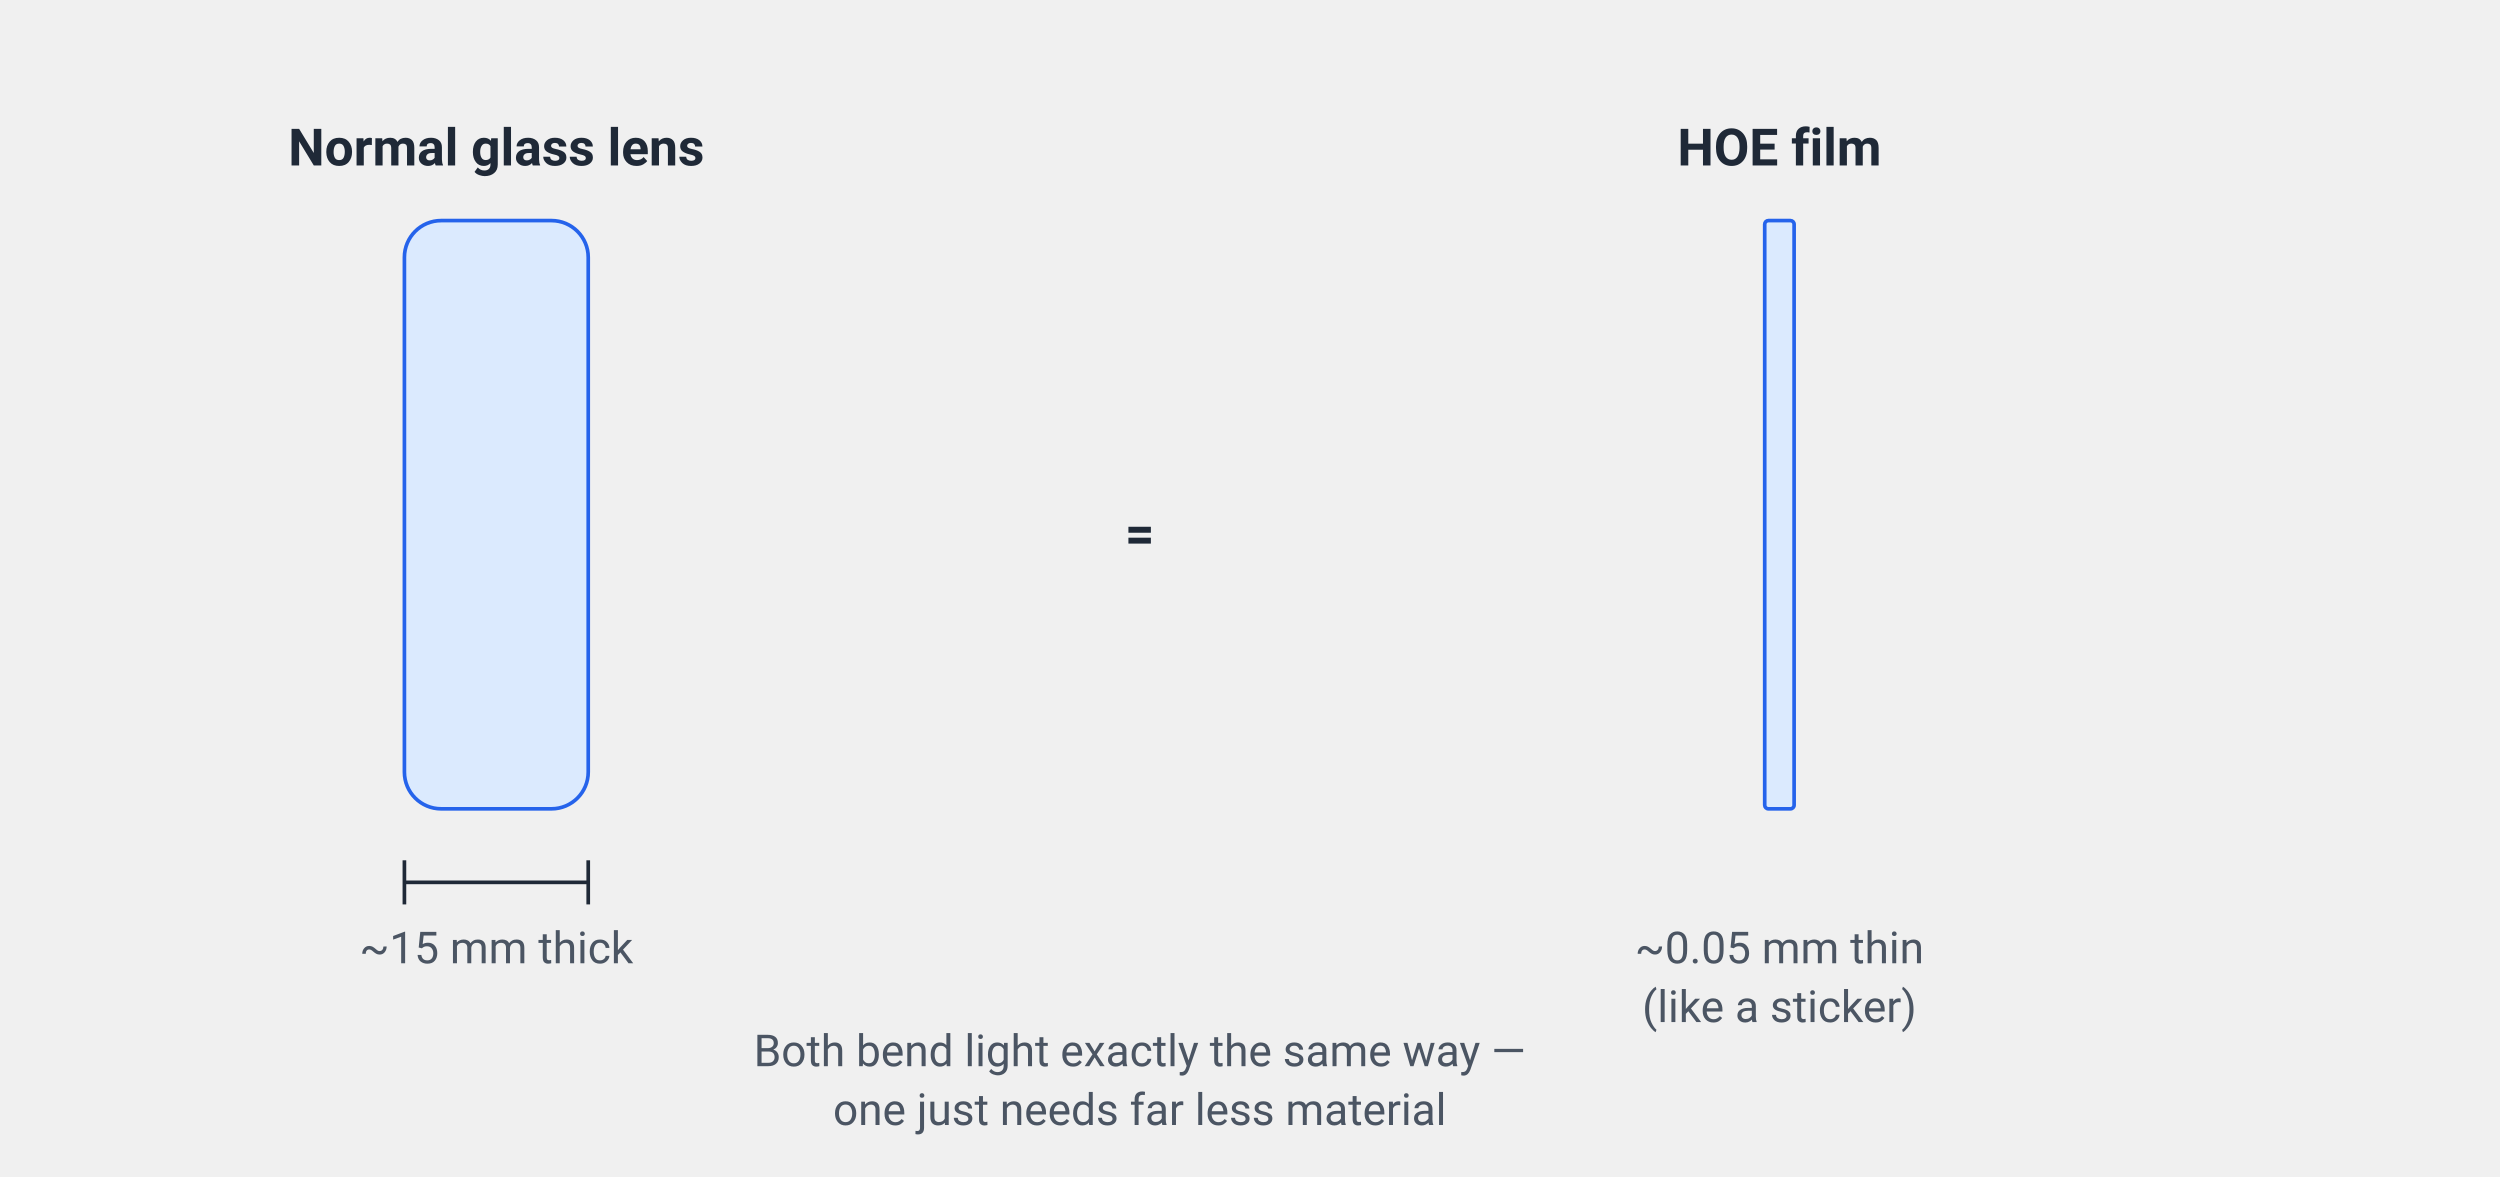
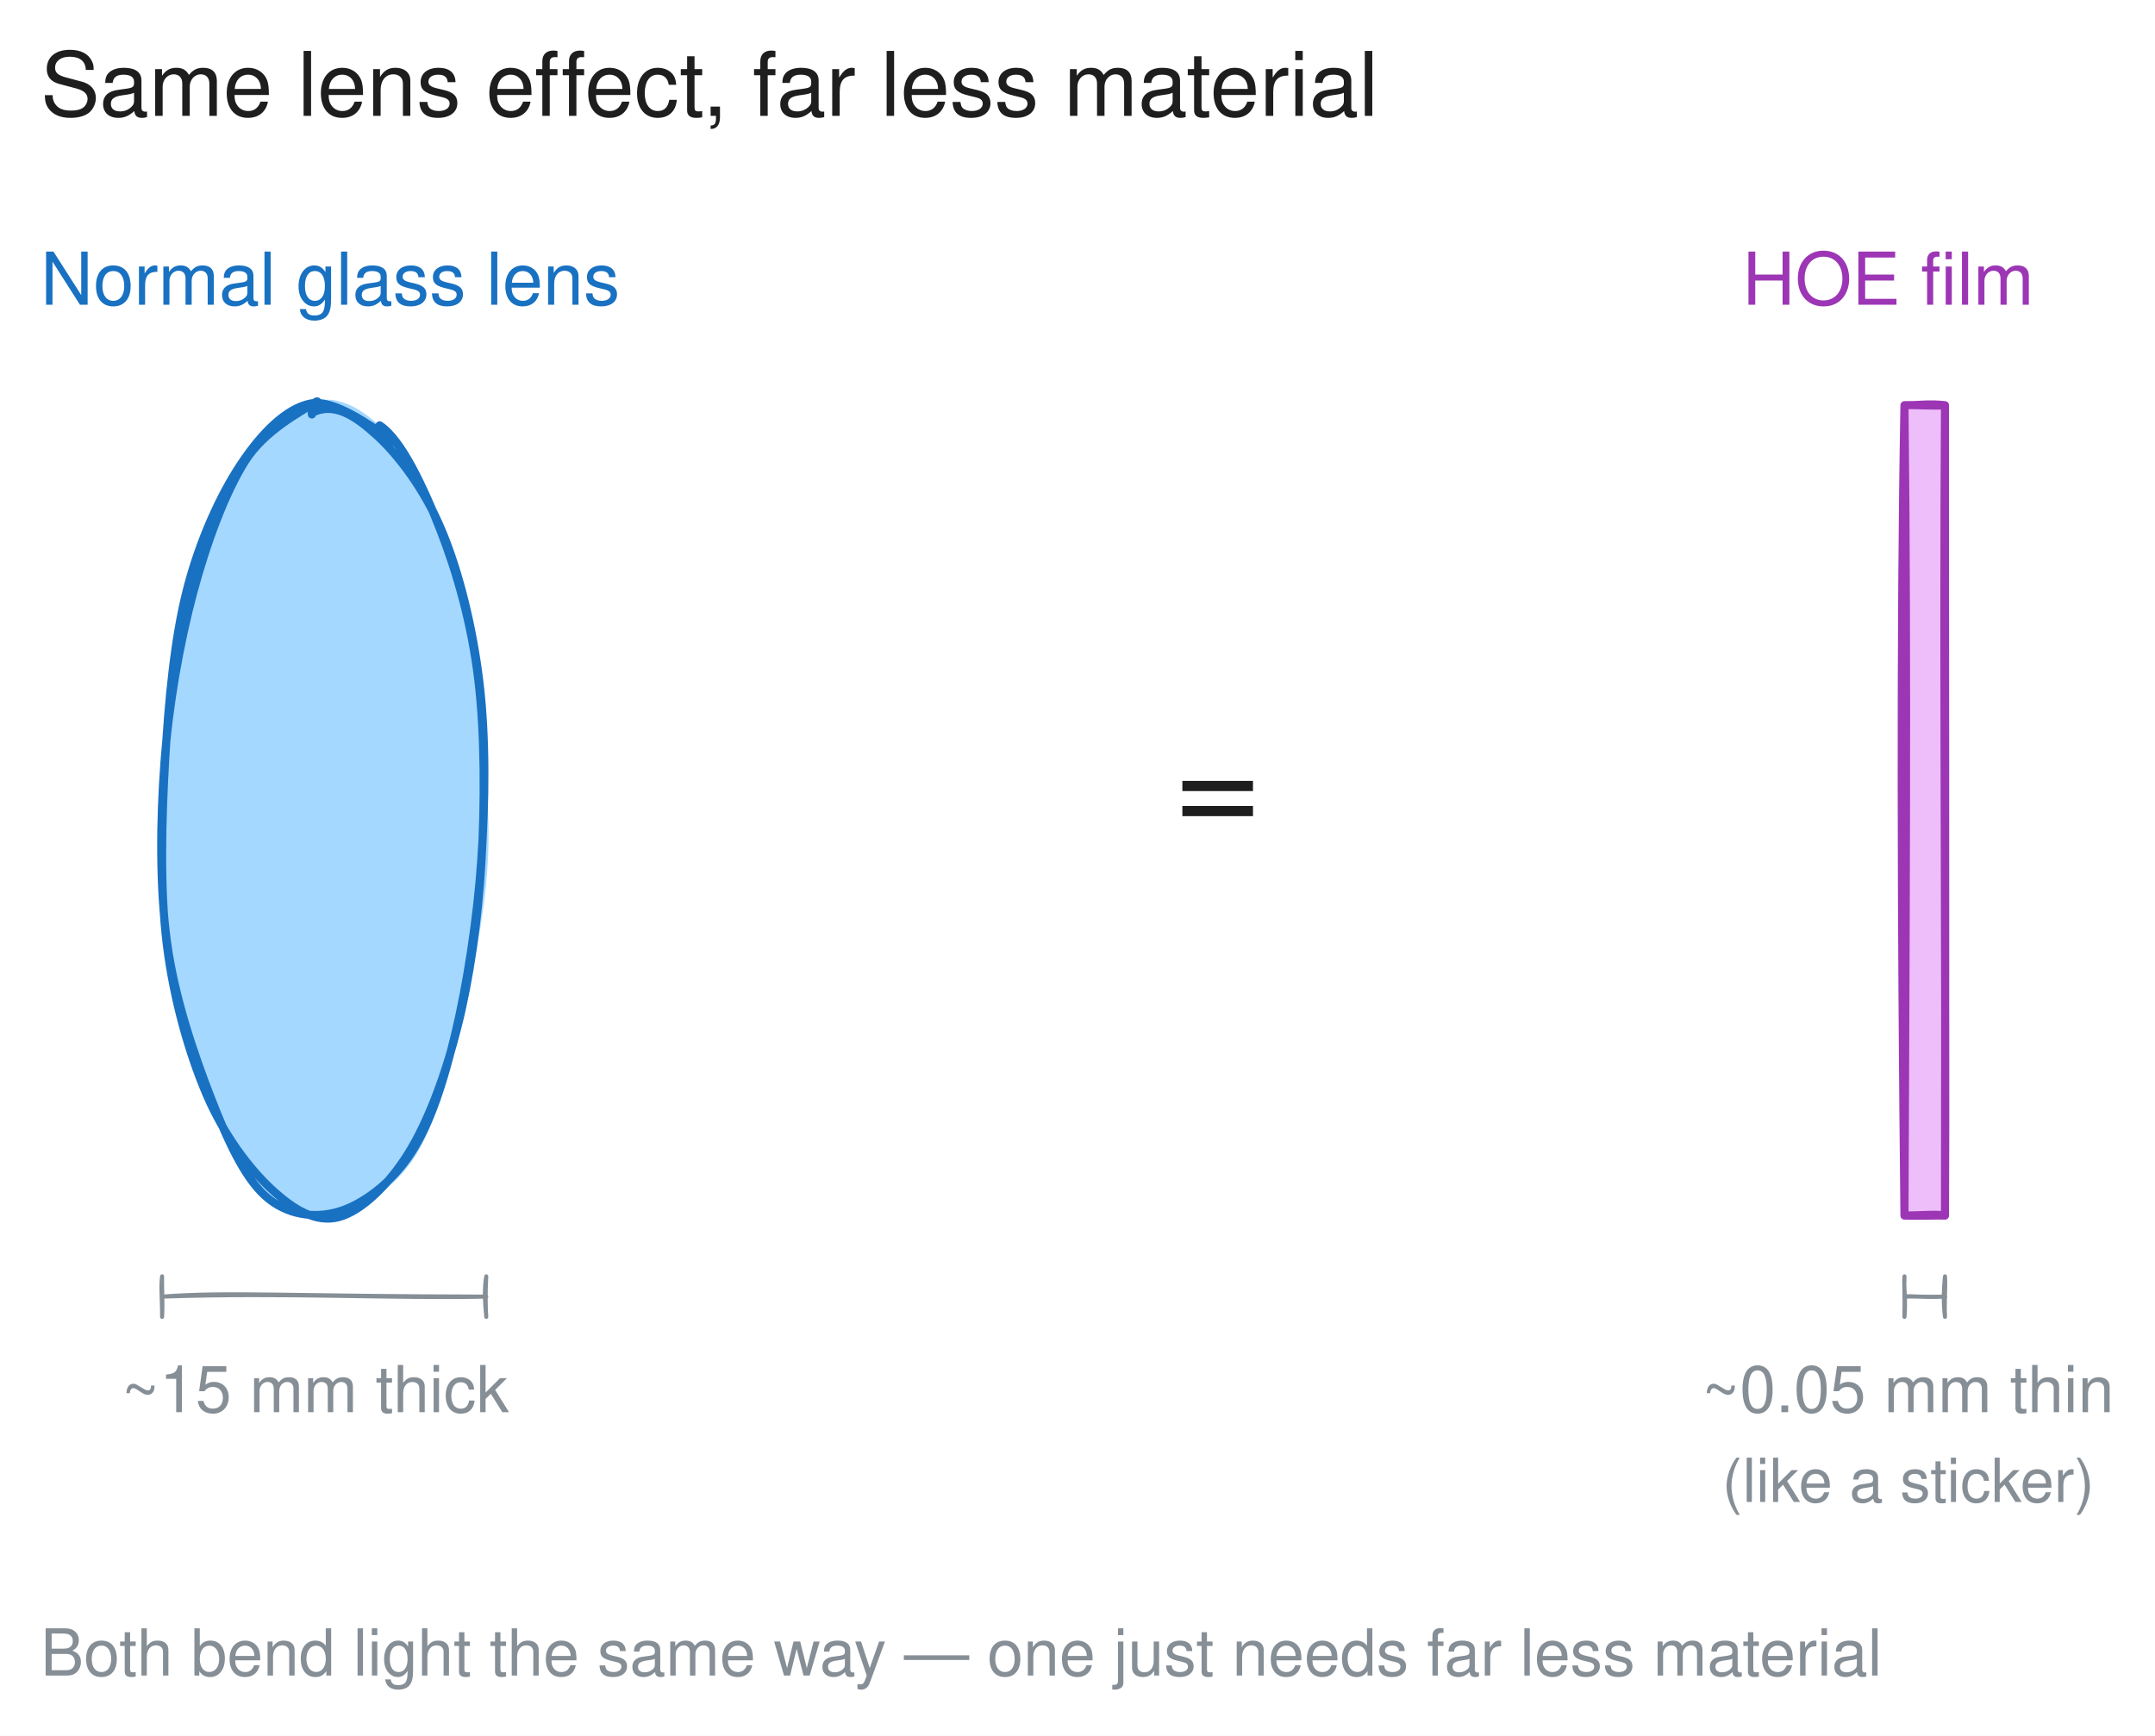
- <svg xmlns="http://www.w3.org/2000/svg" width="100%" viewBox="0 0 680 320" role="img">
-   <style>
- text{font-family:-apple-system,Segoe UI,Roboto,Helvetica,Arial,sans-serif;fill:#1f2937;}
- .th{font-size:14px;font-weight:600;}
- .ts{font-size:12px;fill:#4b5563;}
- </style>
-   <text class="th" x="135" y="45" text-anchor="middle">Normal glass lens</text>
-   <rect x="110" y="60" width="50" height="160" rx="10" fill="#dbeafe" stroke="#2563eb" stroke-width="1" />
-   <line x1="110" y1="240" x2="160" y2="240" stroke="#1f2937" stroke-width="1" />
-   <line x1="110" y1="234" x2="110" y2="246" stroke="#1f2937" stroke-width="1" />
-   <line x1="160" y1="234" x2="160" y2="246" stroke="#1f2937" stroke-width="1" />
-   <text class="ts" x="135" y="262" text-anchor="middle">~15 mm thick</text>
-   <text class="th" x="310" y="150" text-anchor="middle">=</text>
-   <text class="th" x="484" y="45" text-anchor="middle">HOE film</text>
-   <rect x="480" y="60" width="8" height="160" rx="1" fill="#dbeafe" stroke="#2563eb" stroke-width="1" />
-   <text class="ts" x="484" y="262" text-anchor="middle">~0.05 mm thin</text>
-   <text class="ts" x="484" y="278" text-anchor="middle">(like a sticker)</text>
-   <text class="ts" x="310" y="290" text-anchor="middle">Both bend light exactly the same way —</text>
-   <text class="ts" x="310" y="306" text-anchor="middle">one just needs far less material</text>
+ <svg xmlns="http://www.w3.org/2000/svg" version="1.1" viewBox="0 0 531.828 428.4" width="531.828" height="428.4">
+   <defs>
+     <style class="style-fonts">
+       </style>
+   </defs>
+   <rect x="0" y="0" width="531.828" height="428.4" fill="#ffffff" />
+   <g transform="translate(10 10) rotate(0 165.4834 12.65)">
+     <text x="0" y="18.59" font-family="Helvetica, Segoe UI Emoji" font-size="22px" fill="#1e1e1e" text-anchor="start" style="white-space: pre;" direction="ltr" dominant-baseline="alphabetic">Same lens effect, far less material</text>
+   </g>
+   <g transform="translate(10 60) rotate(0 71.52539 10.35)">
+     <text x="0" y="15.21" font-family="Helvetica, Segoe UI Emoji" font-size="18px" fill="#1971c2" text-anchor="start" style="white-space: pre;" direction="ltr" dominant-baseline="alphabetic">Normal glass lens</text>
+   </g>
+   <g stroke-linecap="round" transform="translate(40 100) rotate(0 40 100)">
+     <path d="M35.51 0.12 C40.97 -3.28, 47.45 -0.4, 52.73 4.25 C58.01 8.89, 62.95 17.97, 67.18 28 C71.41 38.02, 76.04 50.93, 78.14 64.4 C80.23 77.88, 80.57 94.38, 79.77 108.85 C78.97 123.32, 76.29 138.81, 73.33 151.23 C70.37 163.66, 66.82 175.35, 62.01 183.41 C57.21 191.47, 50.29 197.6, 44.51 199.58 C38.74 201.55, 32.77 199.75, 27.34 195.25 C21.91 190.75, 16.03 182.81, 11.93 172.6 C7.83 162.39, 4.66 147.78, 2.74 133.99 C0.82 120.19, -0.16 104.02, 0.43 89.82 C1.02 75.62, 3.37 60.94, 6.25 48.77 C9.14 36.6, 12.95 24.79, 17.76 16.8 C22.57 8.8, 31.78 3.39, 35.1 0.8 C38.42 -1.79, 37.41 -0.25, 37.66 1.25 M53.27 4.5 C58.71 7.76, 65.33 19.03, 69.23 29.22 C73.13 39.42, 74.8 52.19, 76.68 65.66 C78.56 79.13, 81.01 95.61, 80.51 110.05 C80.02 124.5, 76.71 139.85, 73.74 152.34 C70.76 164.84, 67.41 177.33, 62.66 185.02 C57.91 192.71, 51.24 196.74, 45.24 198.48 C39.24 200.22, 32.16 200.16, 26.66 195.45 C21.16 190.74, 16.38 180.52, 12.26 170.21 C8.13 159.91, 3.78 146.85, 1.91 133.63 C0.04 120.41, 0.31 105.29, 1.02 90.88 C1.74 76.47, 3.08 59.87, 6.22 47.16 C9.35 34.46, 14.83 22.51, 19.83 14.65 C24.83 6.78, 30.56 1.46, 36.23 -0.03 C41.9 -1.53, 51.14 4.62, 53.87 5.68 C56.6 6.74, 53.09 5.05, 52.62 6.33" stroke="none" stroke-width="0" fill="#a5d8ff" />
+     <path d="M53.69 4.97 C59.19 8.52, 64.64 20.48, 68.69 30.88 C72.74 41.28, 76.31 53.71, 77.99 67.37 C79.68 81.02, 79.64 98.5, 78.81 112.81 C77.97 127.11, 75.97 141.24, 72.97 153.2 C69.97 165.16, 65.69 176.72, 60.79 184.58 C55.89 192.45, 49.22 198.92, 43.58 200.4 C37.94 201.88, 32.4 198.49, 26.96 193.45 C21.53 188.4, 15.28 180.21, 10.98 170.15 C6.68 160.09, 2.86 146.81, 1.16 133.07 C-0.55 119.33, -0.07 102.26, 0.75 87.68 C1.58 73.11, 3 57.79, 6.11 45.61 C9.22 33.43, 14.31 22.27, 19.41 14.6 C24.5 6.92, 30.64 0.71, 36.68 -0.42 C42.71 -1.55, 51.92 5.52, 55.64 7.82 C59.37 10.11, 59.33 11.67, 59 13.38 M36.95 1.93 C42.36 -0.89, 47.59 2.56, 52.95 7.43 C58.31 12.3, 64.89 20.97, 69.12 31.16 C73.36 41.35, 76.73 55.05, 78.34 68.58 C79.95 82.12, 79.77 97.96, 78.77 112.38 C77.77 126.81, 75.24 143.08, 72.35 155.13 C69.45 167.18, 66.2 177.37, 61.39 184.69 C56.58 192.01, 49.46 197.3, 43.47 199.04 C37.48 200.79, 30.71 199.88, 25.46 195.16 C20.21 190.45, 16.01 181.17, 11.98 170.75 C7.94 160.34, 3.14 146.44, 1.24 132.69 C-0.66 118.95, -0.49 102.66, 0.58 88.27 C1.65 73.88, 4.35 58.76, 7.66 46.36 C10.98 33.95, 15.56 21.63, 20.47 13.85 C25.39 6.07, 34.4 1.62, 37.15 -0.31 C39.9 -2.23, 37.11 0.63, 36.97 2.29" stroke="#1971c2" stroke-width="2" fill="none" />
+   </g>
+   <g stroke-linecap="round">
+     <g transform="translate(40 320) rotate(0 40 0)">
+       <path d="M0 0 C30.85 -1.05, 57.08 0.52, 80 0 M0 0 C16.4 -1.24, 31.67 -0.07, 80 0" stroke="#868e96" stroke-width="1" fill="none" />
+     </g>
+   </g>
+   <mask />
+   <g stroke-linecap="round">
+     <g transform="translate(40 315) rotate(0 0 5)">
+       <path d="M0 0 C-0.35 2.75, 0.04 5.94, 0 10 M0 0 C-0.08 2.91, 0.21 6.1, 0 10" stroke="#868e96" stroke-width="1" fill="none" />
+     </g>
+   </g>
+   <mask />
+   <g stroke-linecap="round">
+     <g transform="translate(120 315) rotate(0 0 5)">
+       <path d="M0 0 C-0.43 2.69, -0.45 5.34, 0 10 M0 0 C-0.22 4.08, -0.17 7.62, 0 10" stroke="#868e96" stroke-width="1" fill="none" />
+     </g>
+   </g>
+   <mask />
+   <g transform="translate(30 335) rotate(0 47.79297 9.2)">
+     <text x="0" y="13.52" font-family="Helvetica, Segoe UI Emoji" font-size="16px" fill="#868e96" text-anchor="start" style="white-space: pre;" direction="ltr" dominant-baseline="alphabetic">~15 mm thick</text>
+   </g>
+   <g transform="translate(290 175) rotate(0 10.51172 20.7)">
+     <text x="0" y="30.421" font-family="Helvetica, Segoe UI Emoji" font-size="36px" fill="#1e1e1e" text-anchor="start" style="white-space: pre;" direction="ltr" dominant-baseline="alphabetic">=</text>
+   </g>
+   <g transform="translate(430 60) rotate(0 36 10.35)">
+     <text x="0" y="15.21" font-family="Helvetica, Segoe UI Emoji" font-size="18px" fill="#9c36b5" text-anchor="start" style="white-space: pre;" direction="ltr" dominant-baseline="alphabetic">HOE film</text>
+   </g>
+   <g stroke-linecap="round" transform="translate(470 100) rotate(0 5 100)">
+     <path d="M0.63 -0.56 L10.58 0.18 L10.49 200.84 L0.43 200.88" stroke="none" stroke-width="0" fill="#eebefa" />
+     <path d="M0 0 C3.57 0.05, 5.97 -0.45, 10 0 M0 0 C3.62 -0.11, 7.19 0.27, 10 0 M10 0 C9.55 69.88, 10.29 141.9, 10 200 M10 0 C9.96 56.56, 10.14 112.89, 10 200 M10 200 C7.54 199.6, 5.22 199.94, 0 200 M10 200 C7.74 199.91, 5.24 200.11, 0 200 M0 200 C-0.8 127.1, -1 54.82, 0 0 M0 200 C0.25 132.48, 0.75 65.65, 0 0" stroke="#9c36b5" stroke-width="2" fill="none" />
+   </g>
+   <g stroke-linecap="round">
+     <g transform="translate(470 320) rotate(0 5 0)">
+       <path d="M0 0 C2.09 -0.3, 3.62 0.28, 10 0 M0 0 C2.16 -0.12, 4.85 0.14, 10 0" stroke="#868e96" stroke-width="1" fill="none" />
+     </g>
+   </g>
+   <mask />
+   <g stroke-linecap="round">
+     <g transform="translate(470 315) rotate(0 0 5)">
+       <path d="M0 0 C-0.21 2.69, 0.38 5.93, 0 10 M0 0 C-0.14 2.42, 0.13 4.22, 0 10" stroke="#868e96" stroke-width="1" fill="none" />
+     </g>
+   </g>
+   <mask />
+   <g stroke-linecap="round">
+     <g transform="translate(480 315) rotate(0 0 5)">
+       <path d="M0 0 C-0.44 4.24, -0.34 7.42, 0 10 M0 0 C0.2 2.97, -0.19 5.55, 0 10" stroke="#868e96" stroke-width="1" fill="none" />
+     </g>
+   </g>
+   <mask />
+   <g transform="translate(420 335) rotate(0 50.91406 9.2)">
+     <text x="0" y="13.52" font-family="Helvetica, Segoe UI Emoji" font-size="16px" fill="#868e96" text-anchor="start" style="white-space: pre;" direction="ltr" dominant-baseline="alphabetic">~0.05 mm thin</text>
+   </g>
+   <g transform="translate(425 358) rotate(0 46.2561 8.625)">
+     <text x="0" y="12.675" font-family="Helvetica, Segoe UI Emoji" font-size="15px" fill="#868e96" text-anchor="start" style="white-space: pre;" direction="ltr" dominant-baseline="alphabetic">(like a sticker)</text>
+   </g>
+   <g transform="translate(10 400) rotate(0 228.1211 9.2)">
+     <text x="0" y="13.52" font-family="Helvetica, Segoe UI Emoji" font-size="16px" fill="#868e96" text-anchor="start" style="white-space: pre;" direction="ltr" dominant-baseline="alphabetic">Both bend light the same way — one just needs far less material</text>
+   </g>
</svg>
